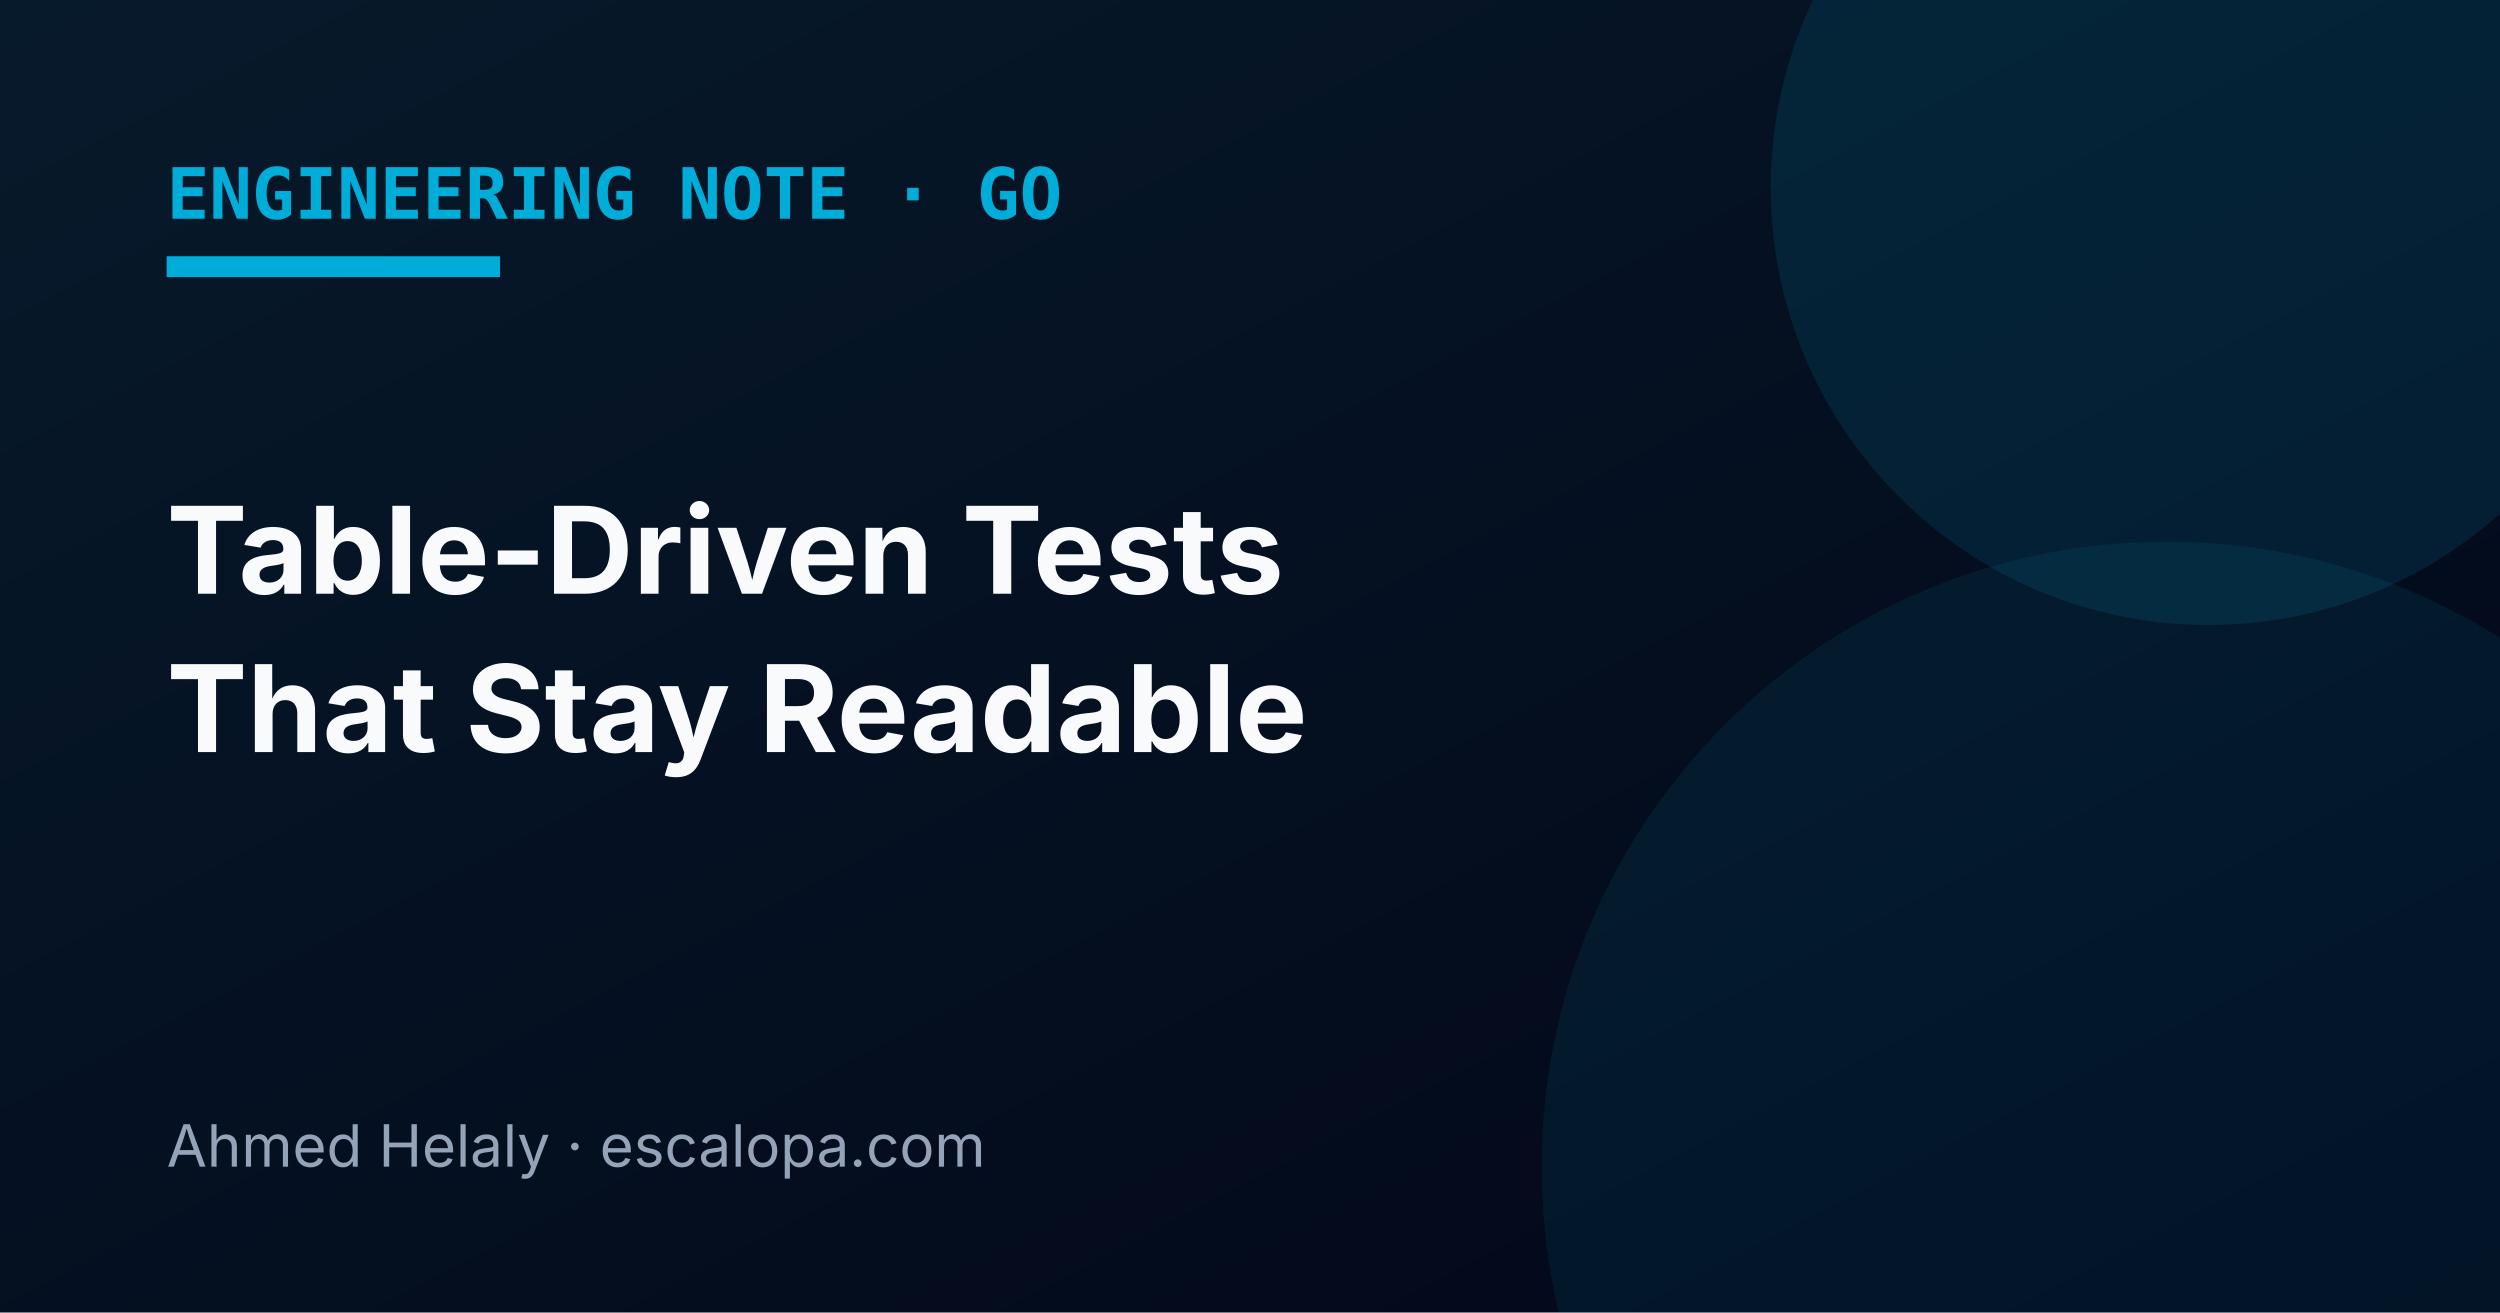
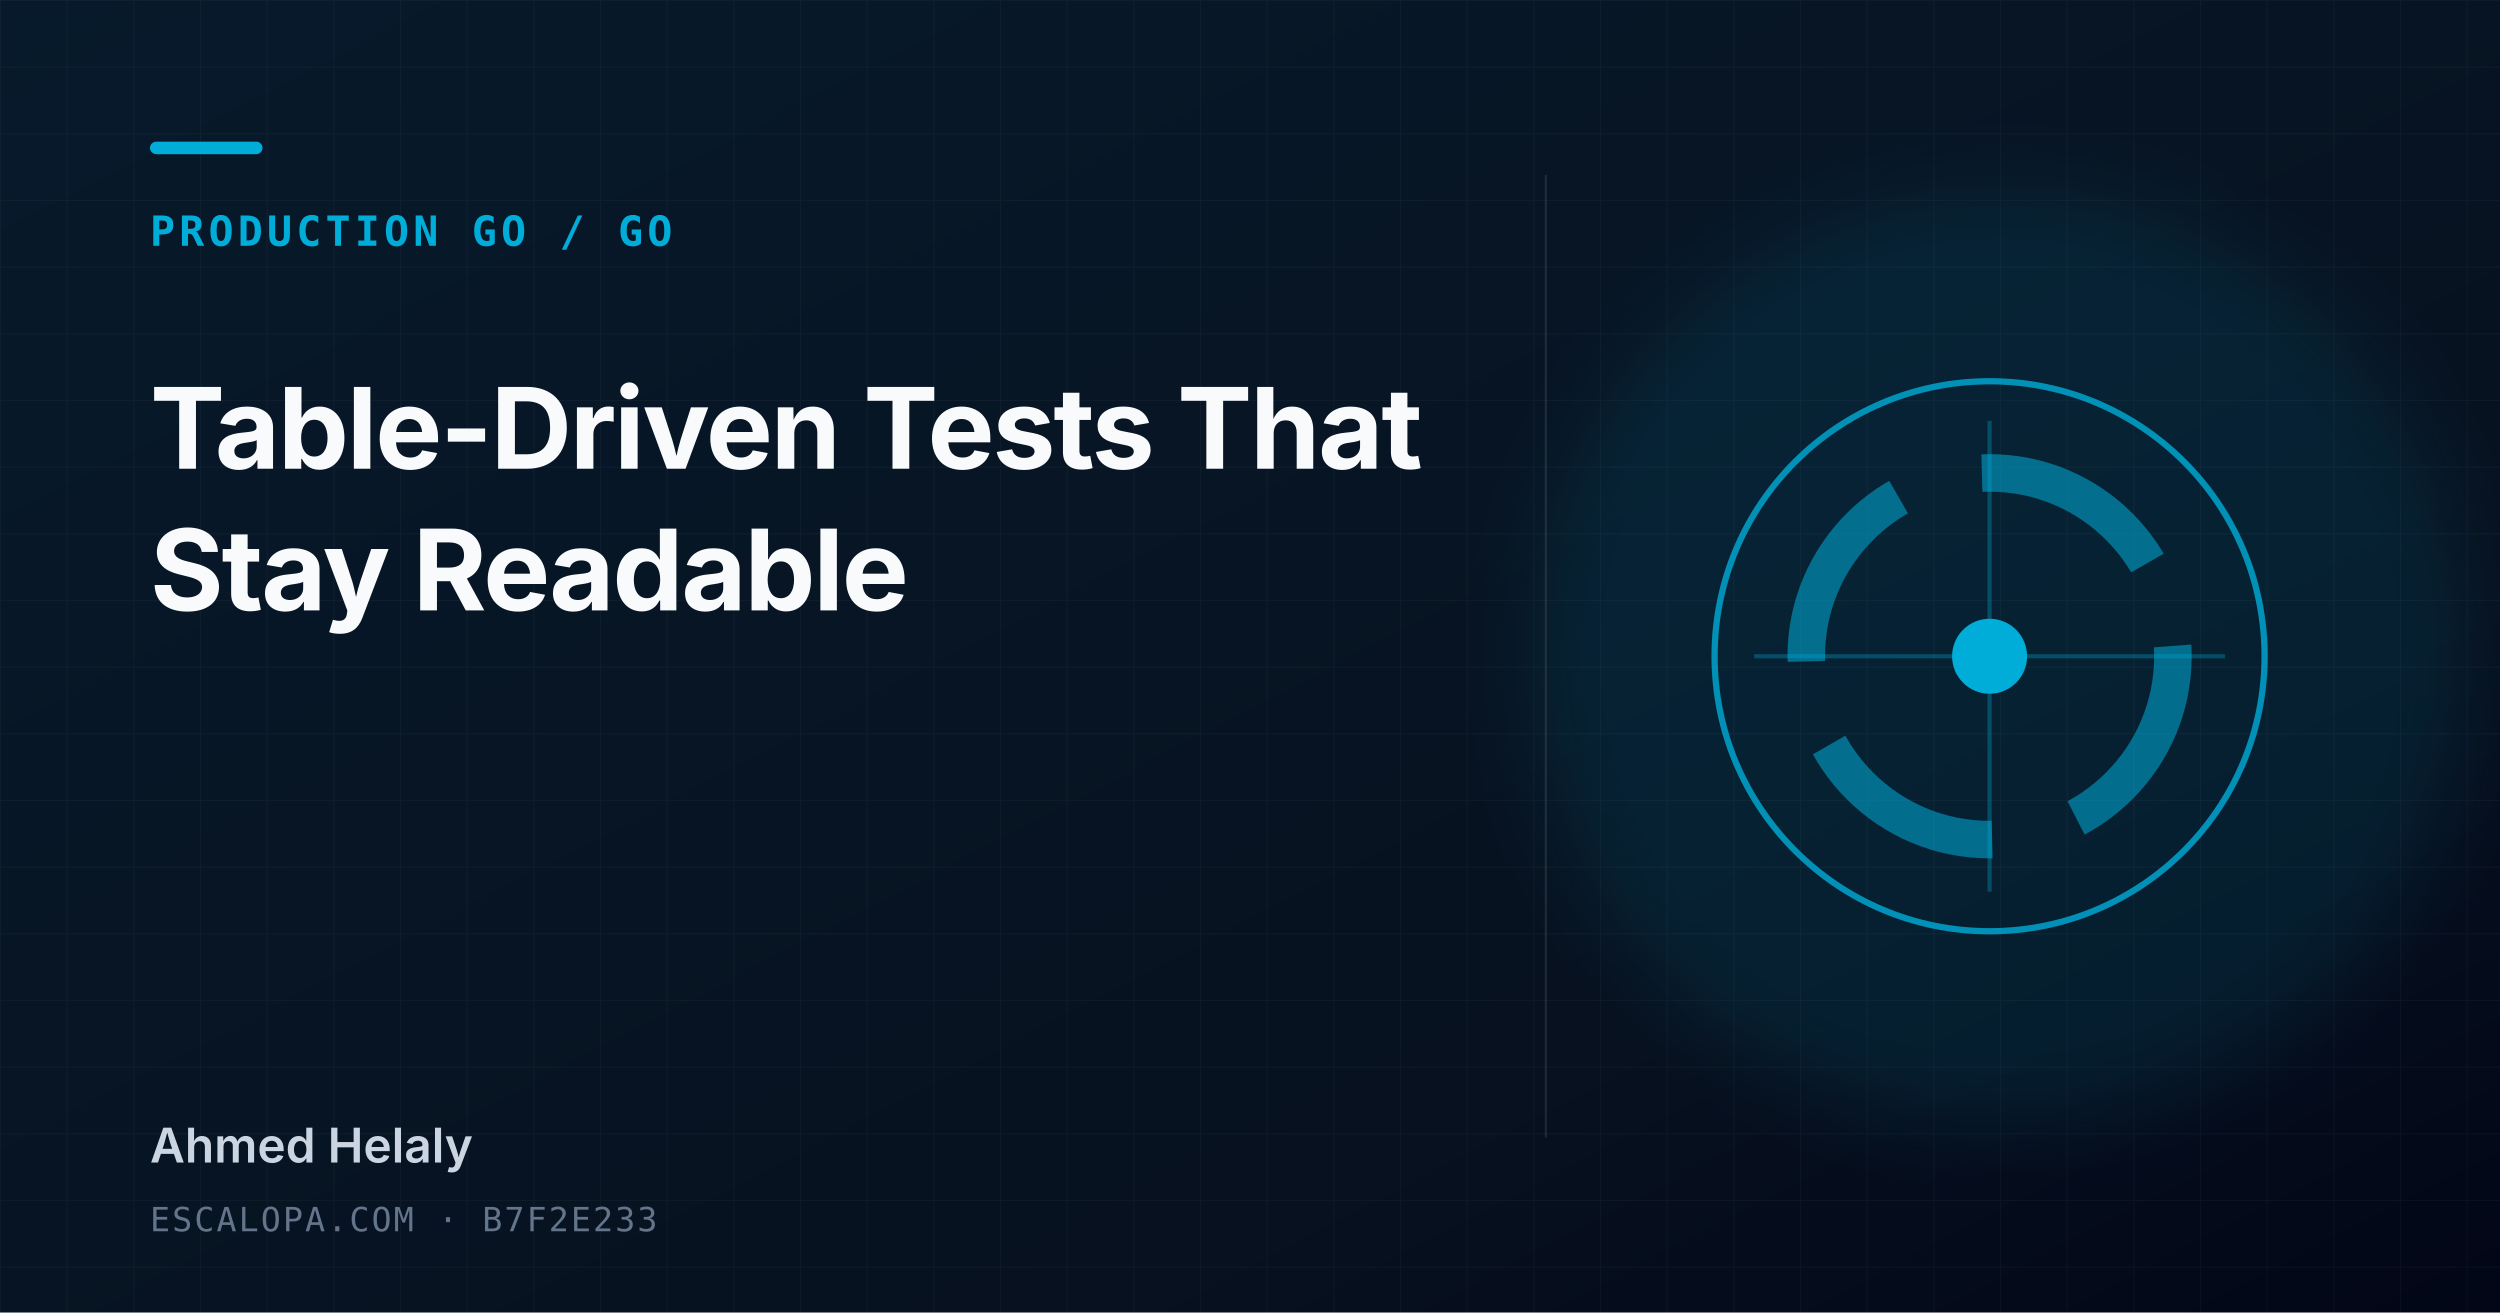
<svg xmlns="http://www.w3.org/2000/svg" width="1200" height="630" viewBox="0 0 1200 630" role="img" aria-label="Table-Driven Tests That Stay Readable">
  <defs>
    <linearGradient id="g" x1="0" y1="0" x2="1" y2="1">
      <stop stop-color="#071a2b" />
+       <stop offset=".72" stop-color="#07111f" />
      <stop offset="1" stop-color="#020617" />
    </linearGradient>
+     <pattern id="grid" width="32" height="32" patternUnits="userSpaceOnUse">
+       <path d="M32 0H0v32" fill="none" stroke="#fff" stroke-width="1" opacity=".035" />
+     </pattern>
+     <filter id="glow">
+       <feGaussianBlur stdDeviation="18" />
+     </filter>
  </defs>
  <rect width="1200" height="630" fill="url(#g)" />
-   <circle cx="1060" cy="90" r="210" fill="#00add8" opacity=".12" />
-   <circle cx="1040" cy="560" r="300" fill="#00add8" opacity=".08" />
-   <path d="M80 128h160" stroke="#00add8" stroke-width="10" />
-   <text x="80" y="105" fill="#00add8" font-family="ui-monospace,monospace" font-size="34" font-weight="700">ENGINEERING NOTE · GO</text>
-   <text x="80" y="285" fill="#f8fafc" font-family="Inter,Arial,sans-serif" font-size="58" font-weight="700">
-     <tspan x="80">Table-Driven Tests</tspan>
-     <tspan x="80" dy="76">That Stay Readable</tspan>
+   <rect width="1200" height="630" fill="url(#grid)" />
+   <circle cx="960" cy="315" r="225" fill="#00add8" opacity=".10" filter="url(#glow)" />
+   <path d="M742 84v462" stroke="#fff" stroke-width="1" opacity=".1" />
+   <rect x="72" y="68" width="54" height="6" rx="3" fill="#00add8" />
+   <text x="72" y="118" fill="#00add8" font-family="ui-monospace,SFMono-Regular,monospace" font-size="20" font-weight="700" letter-spacing="2">PRODUCTION GO / GO</text>
+   <text x="72" y="225" fill="#f8fafc" font-family="Inter,Arial,sans-serif" font-size="54" font-weight="720" letter-spacing="-1">
+     <tspan x="72" dy="0">Table-Driven Tests That</tspan>
+     <tspan x="72" dy="68">Stay Readable</tspan>
  </text>
-   <text x="80" y="560" fill="#94a3b8" font-family="Inter,Arial,sans-serif" font-size="28">Ahmed Helaly · escalopa.com</text>
+   <circle cx="955" cy="315" r="132" fill="none" stroke="#00add8" stroke-width="3" opacity=".8" />
+   <circle cx="955" cy="315" r="88" fill="none" stroke="#00add8" stroke-width="18" stroke-dasharray="95 42" opacity=".55" />
+   <path d="M842 315h226M955 202v226" stroke="#00add8" stroke-width="2" opacity=".32" />
+   <circle cx="955" cy="315" r="18" fill="#00add8" />
+   <text x="72" y="558" fill="#cbd5e1" font-family="Inter,Arial,sans-serif" font-size="23" font-weight="600">Ahmed Helaly</text>
+   <text x="72" y="591" fill="#64748b" font-family="ui-monospace,SFMono-Regular,monospace" font-size="16" letter-spacing="1">ESCALOPA.COM  ·  B7F2E233</text>
</svg>
